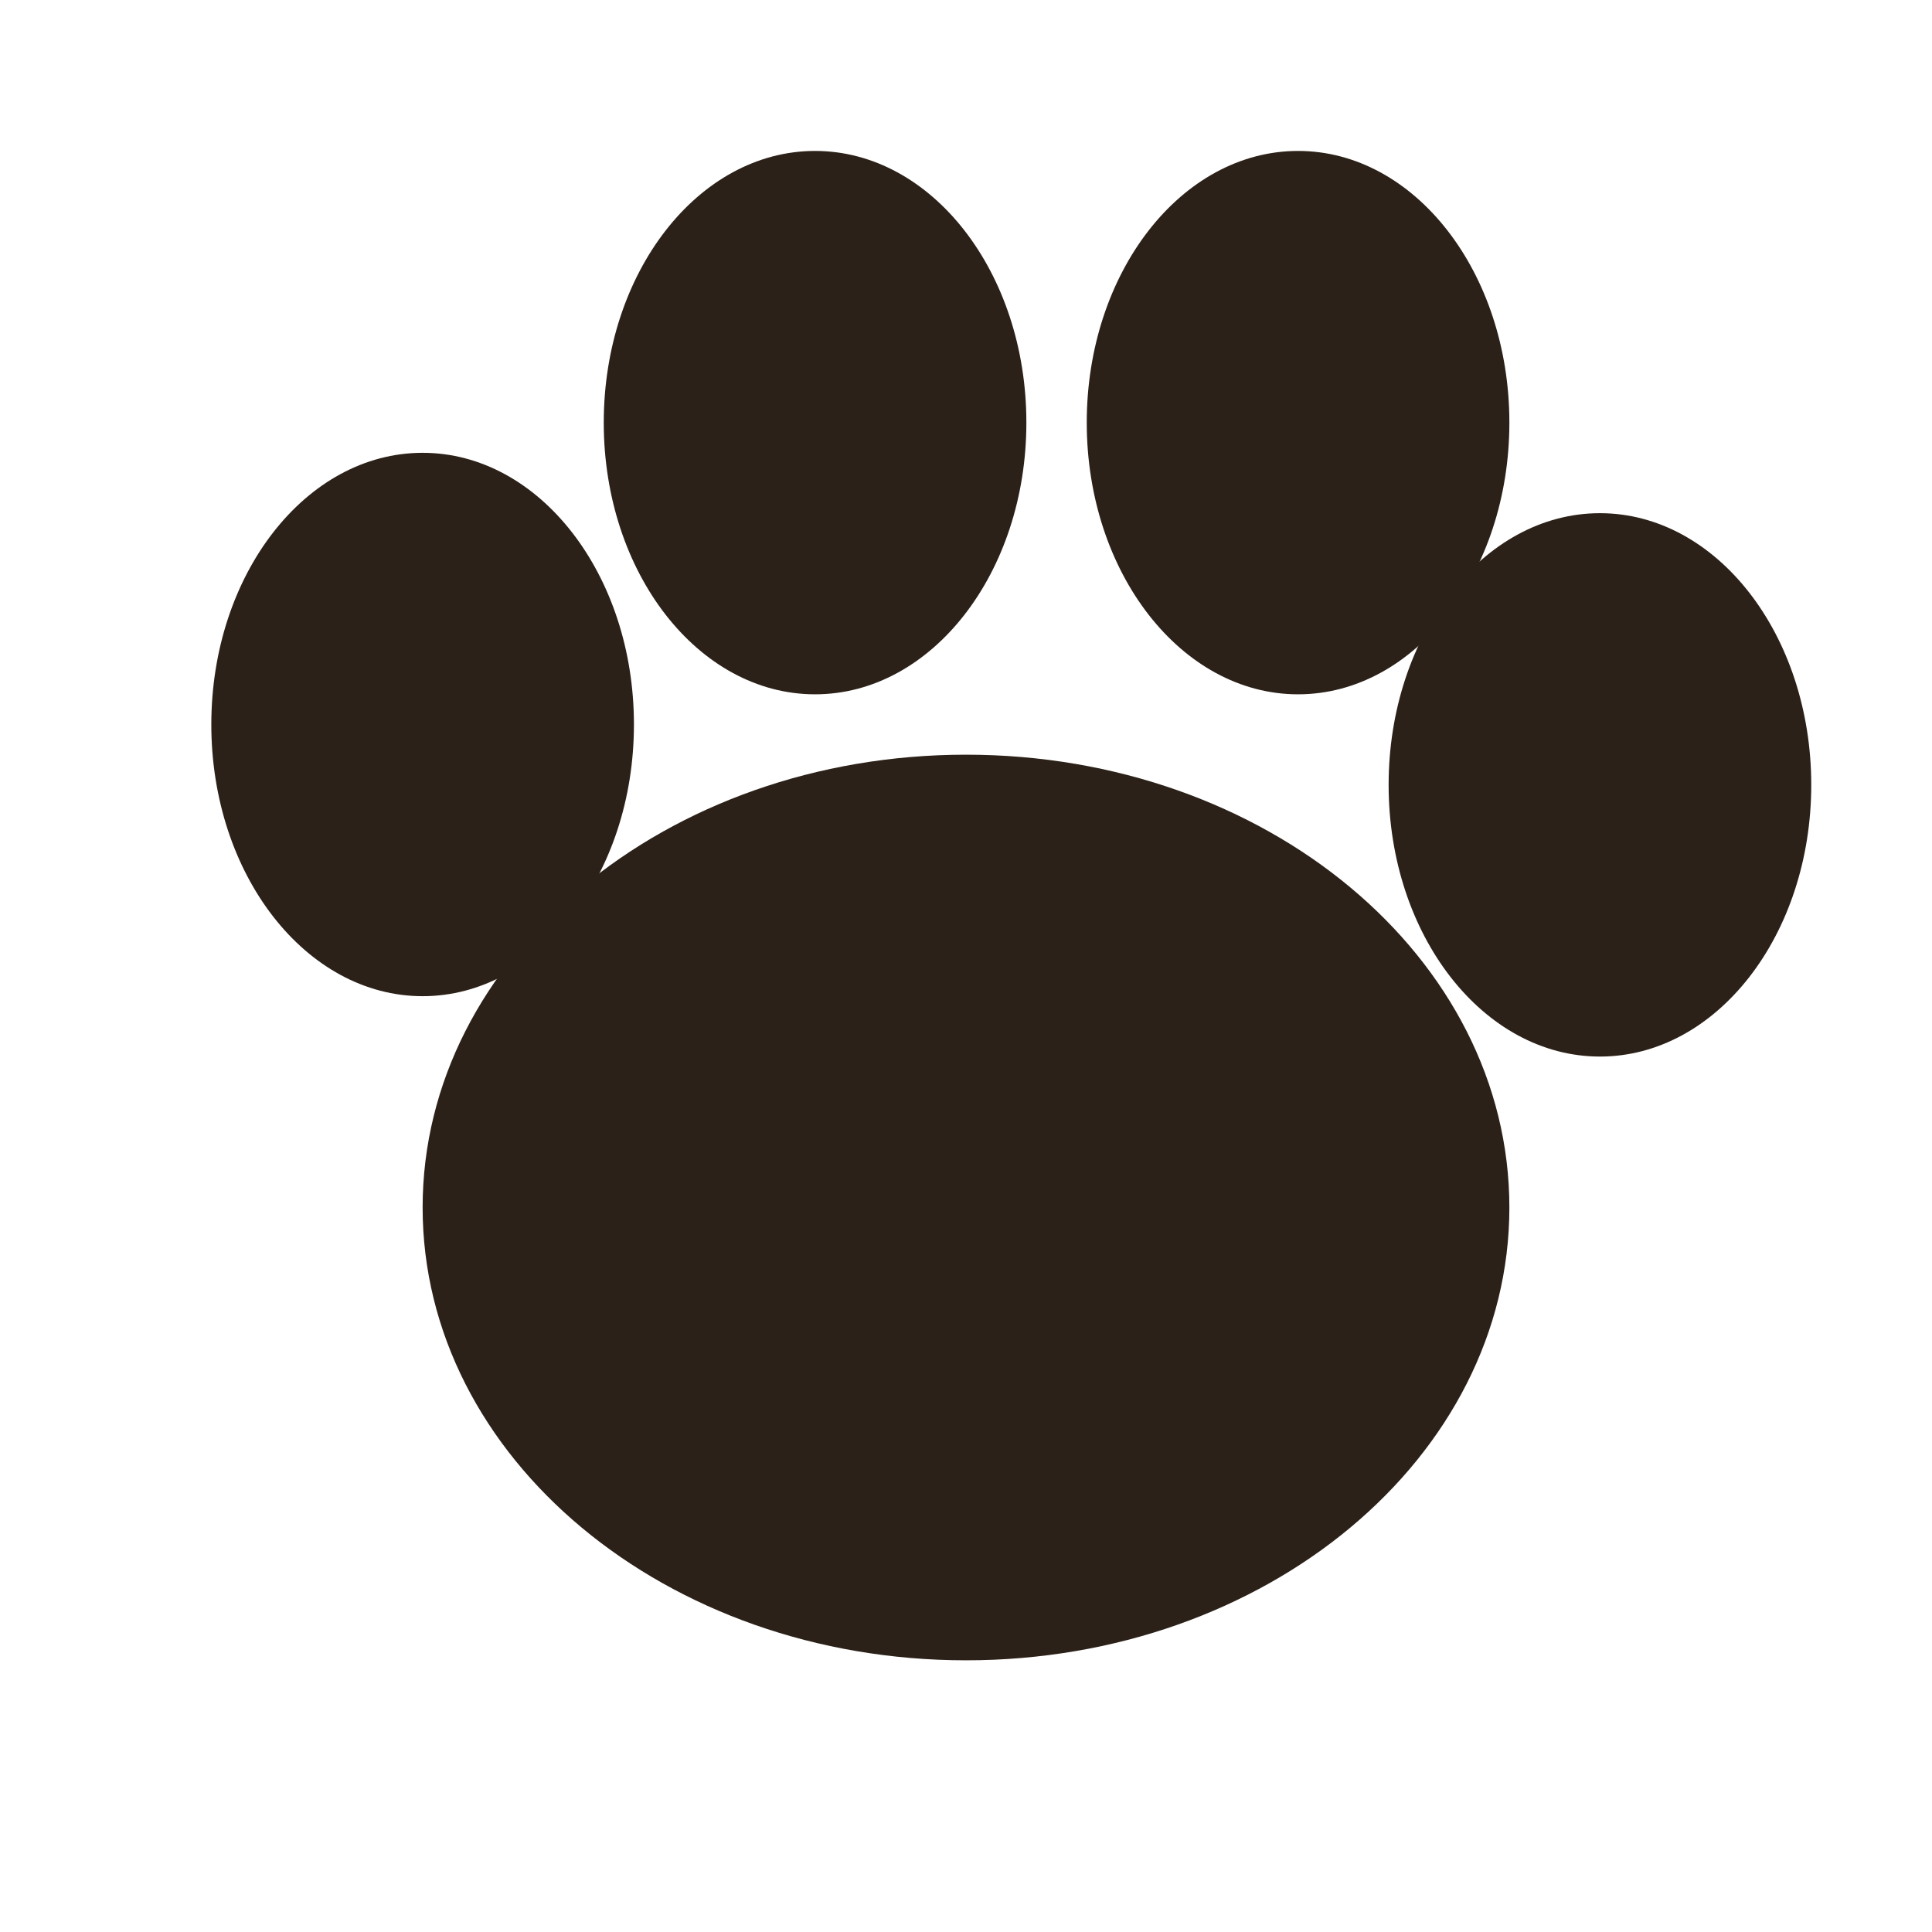
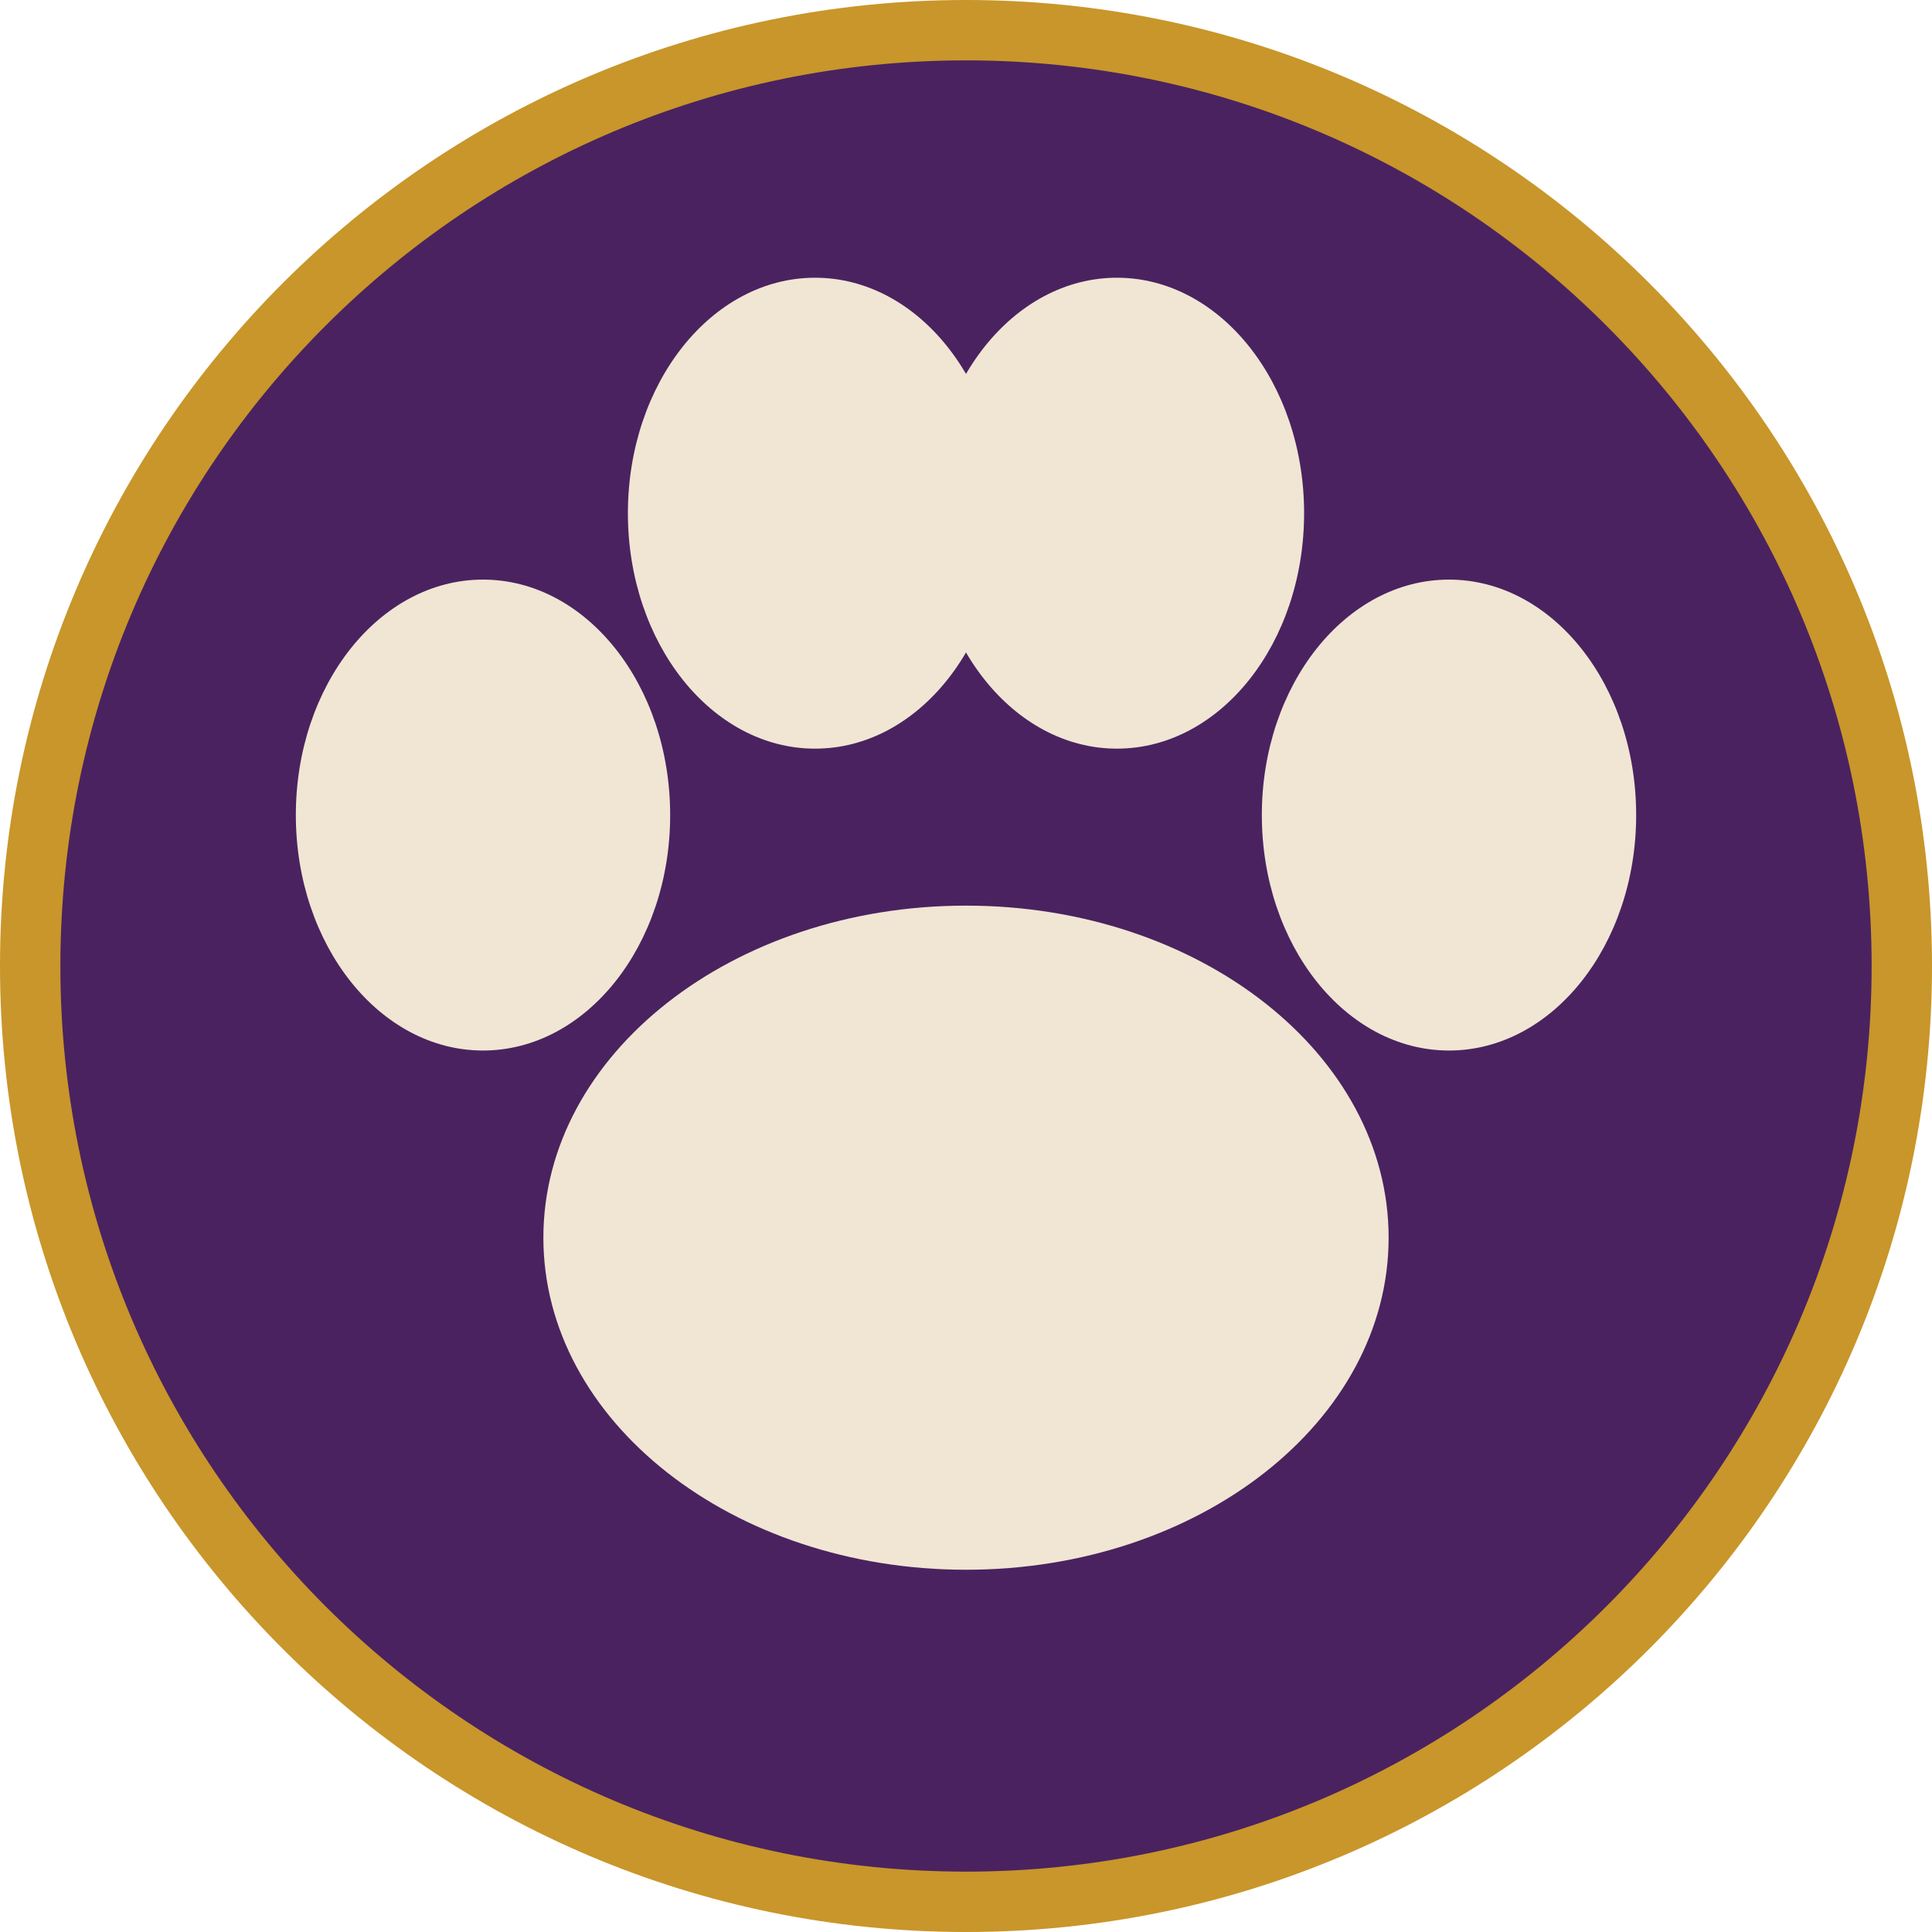
<svg xmlns="http://www.w3.org/2000/svg" viewBox="0 0 64 64">
-   <ellipse cx="32" cy="40" rx="18" ry="15" fill="#2b2118" />
-   <ellipse cx="14" cy="24" rx="7" ry="9" fill="#2b2118" />
-   <ellipse cx="27" cy="14" rx="7" ry="9" fill="#2b2118" />
-   <ellipse cx="43" cy="14" rx="7" ry="9" fill="#2b2118" />
-   <ellipse cx="53" cy="26" rx="7" ry="9" fill="#2b2118" />
+   <circle cx="32" cy="32" r="31" fill="#4A2260" stroke="#C8962A" stroke-width="2" />
+   <g fill="#F0E6D3">
+     <ellipse cx="32" cy="41" rx="14" ry="11" />
+     <ellipse cx="16" cy="27" rx="6.2" ry="7.8" />
+     <ellipse cx="27" cy="17" rx="6.2" ry="7.8" />
+     <ellipse cx="37" cy="17" rx="6.2" ry="7.8" />
+     <ellipse cx="48" cy="27" rx="6.2" ry="7.8" />
+   </g>
</svg>
